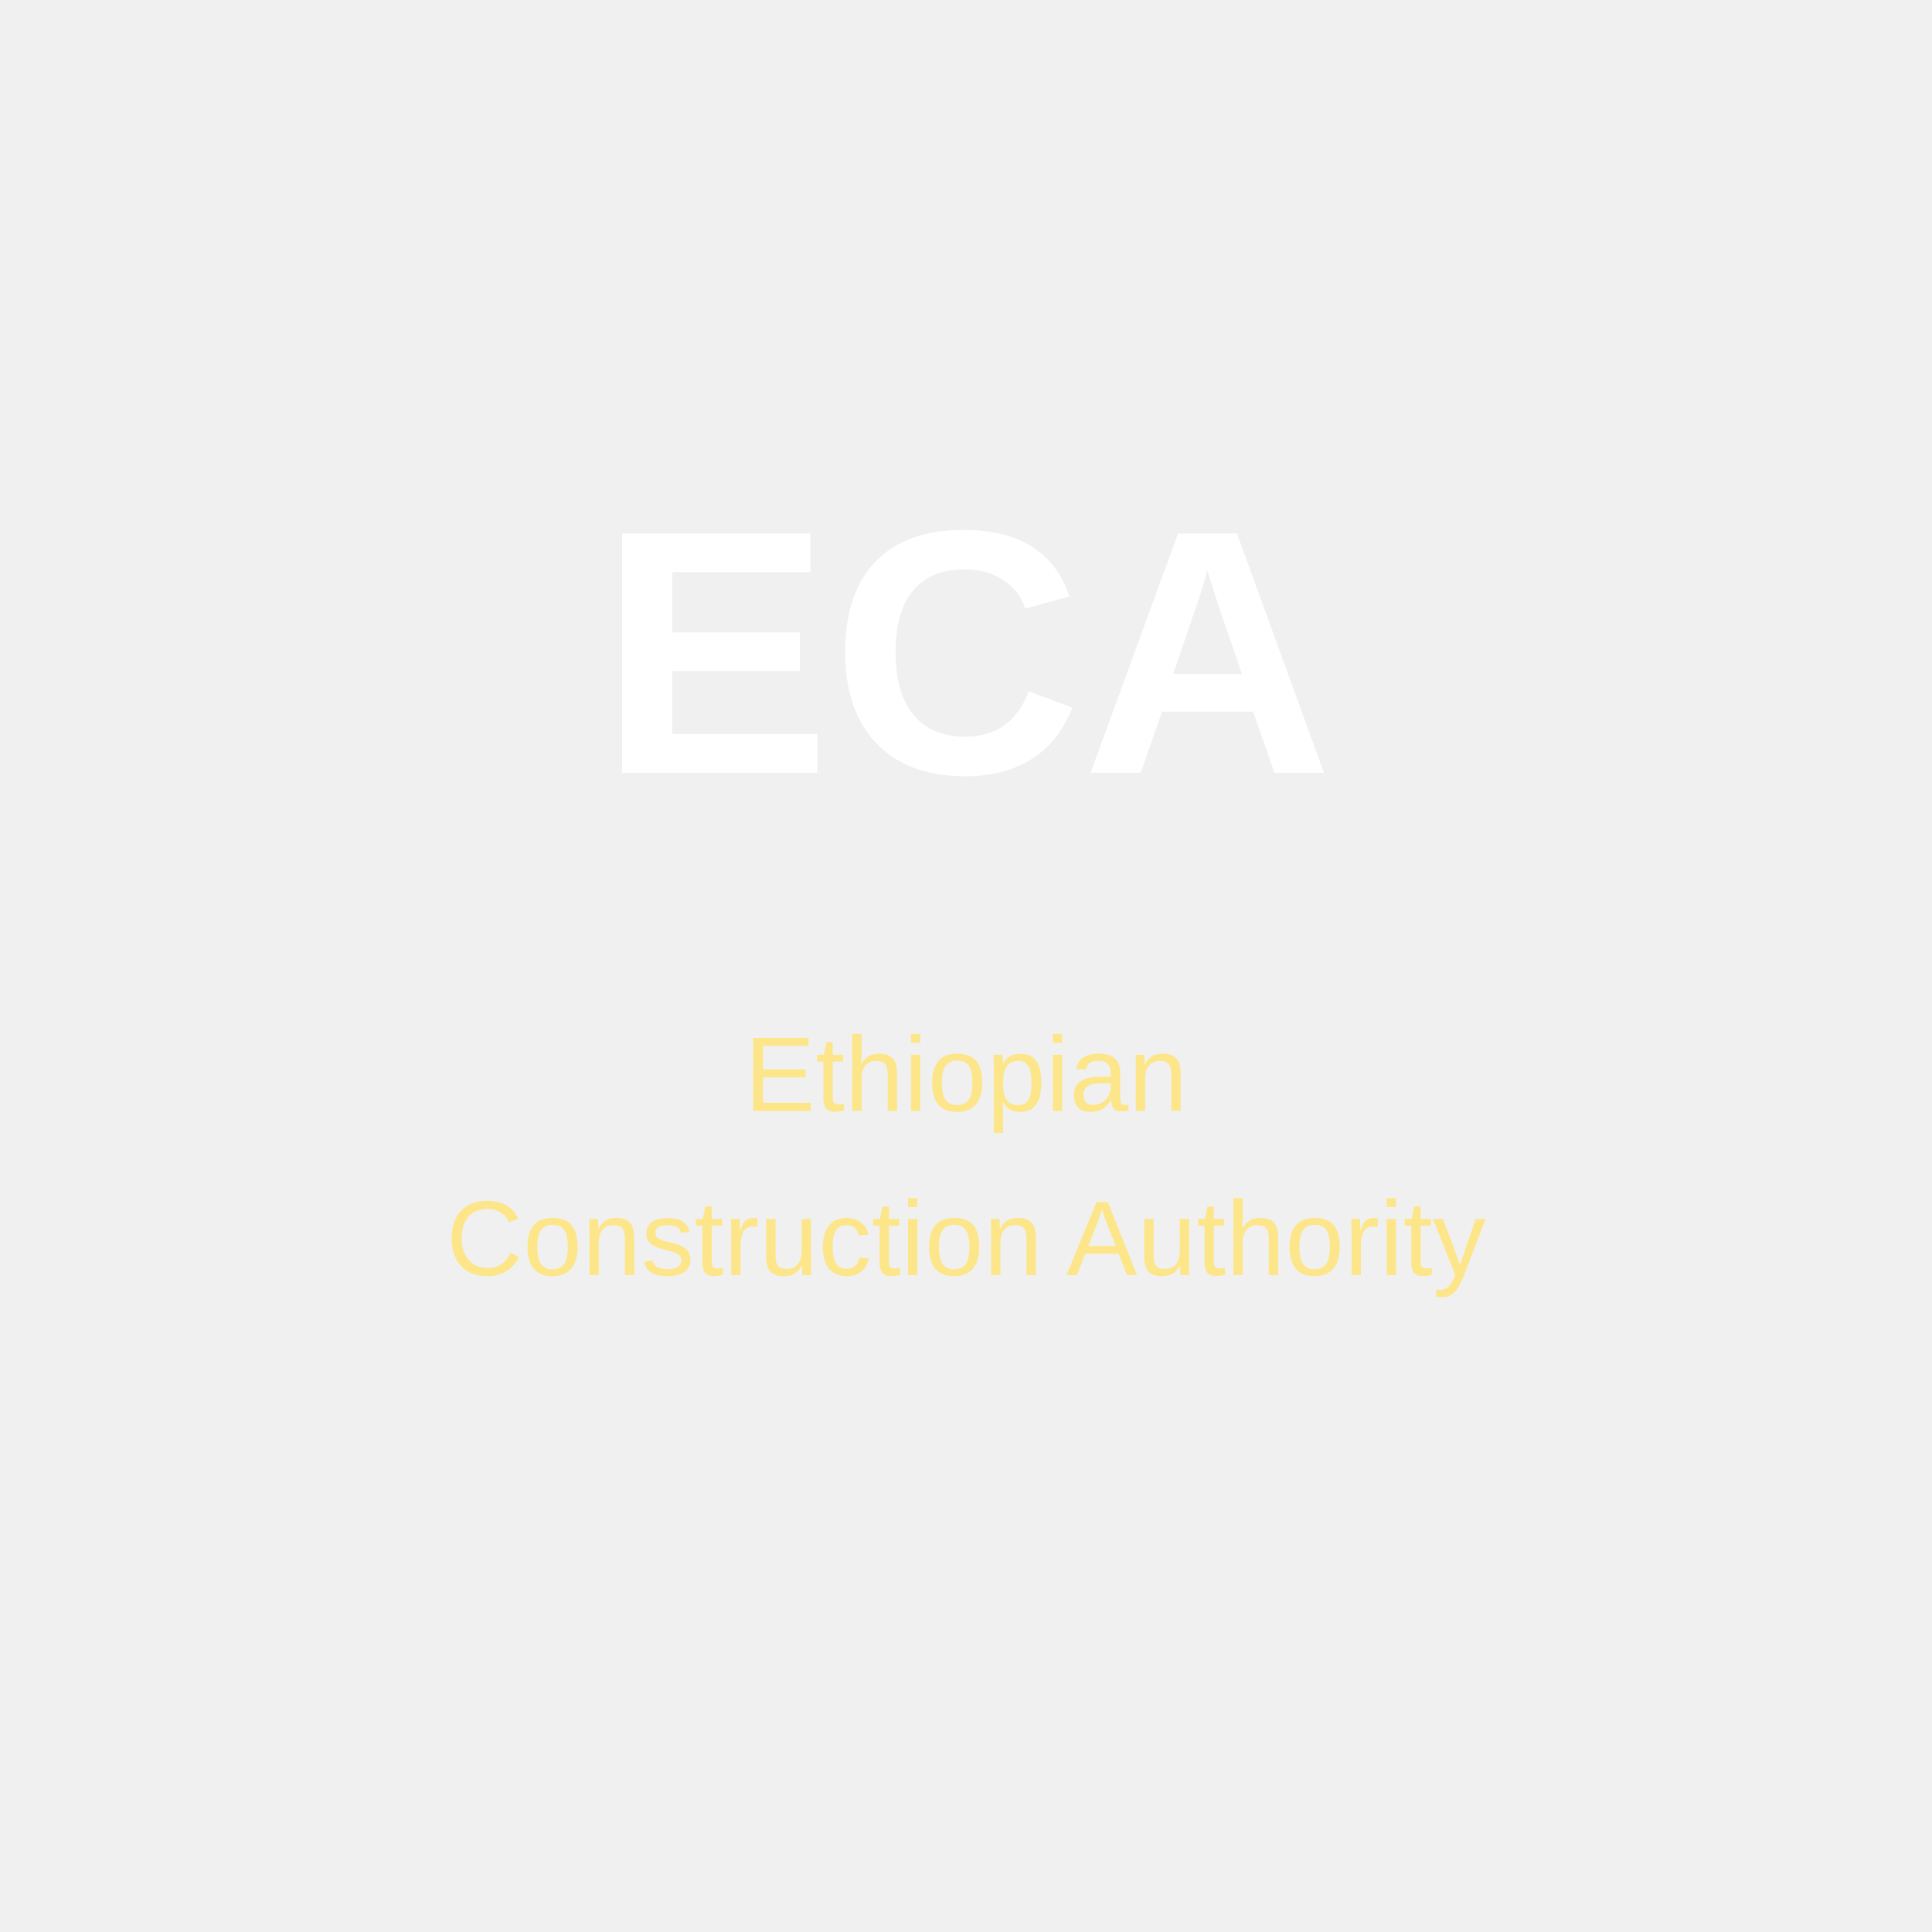
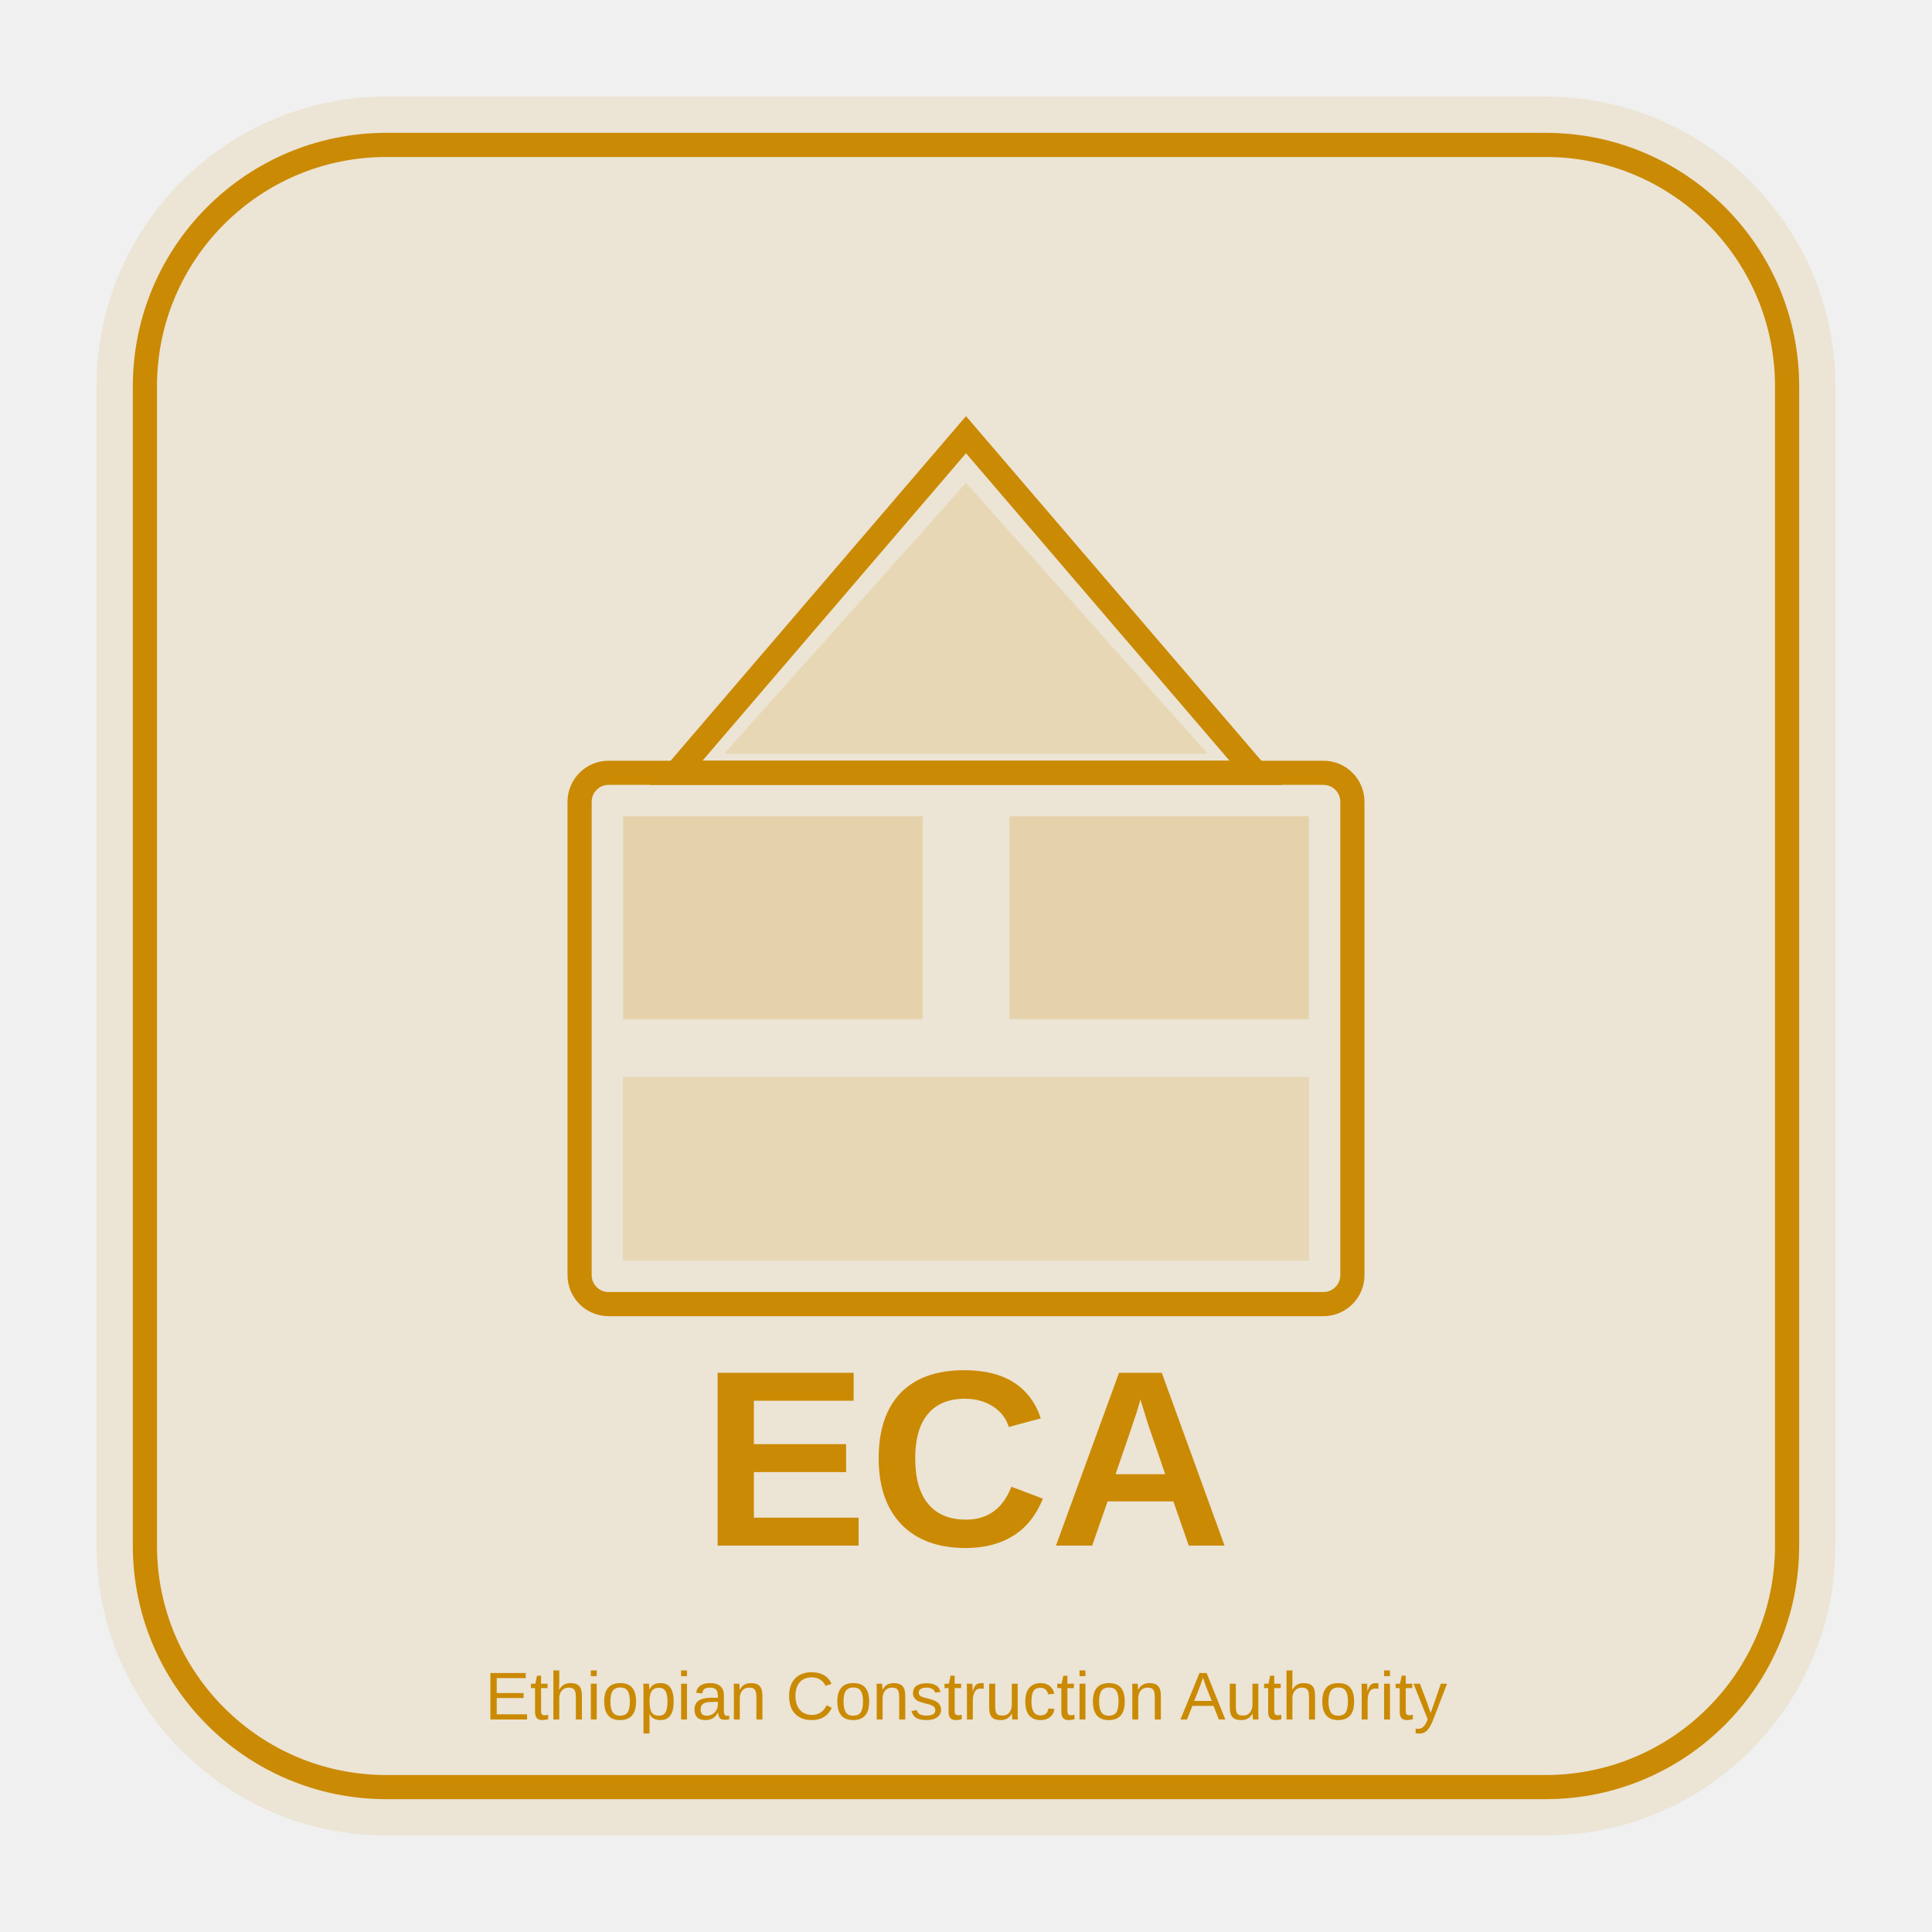
<svg xmlns="http://www.w3.org/2000/svg" viewBox="0 0 200 200">
-   <text x="100" y="80" text-anchor="middle" font-family="Arial, sans-serif" font-weight="bold" font-size="36" fill="white">ECA</text>
-   <text x="100" y="115" text-anchor="middle" font-family="Arial, sans-serif" font-size="11" fill="#fde68a">Ethiopian</text>
-   <text x="100" y="132" text-anchor="middle" font-family="Arial, sans-serif" font-size="11" fill="#fde68a">Construction Authority</text>
+   <rect x="10" y="10" width="180" height="180" rx="30" fill="#ca8a04" opacity="0.12" />
+   <rect x="15" y="15" width="170" height="170" rx="25" fill="none" stroke="#ca8a04" stroke-width="2.5" />
+   <rect x="60" y="80" width="80" height="55" rx="3" fill="none" stroke="#ca8a04" stroke-width="2.5" />
+   <rect x="65" y="85" width="30" height="20" fill="#ca8a04" opacity="0.2" stroke="#ca8a04" stroke-width="1" />
+   <rect x="105" y="85" width="30" height="20" fill="#ca8a04" opacity="0.2" stroke="#ca8a04" stroke-width="1" />
+   <rect x="65" y="112" width="70" height="18" fill="#ca8a04" opacity="0.15" stroke="#ca8a04" stroke-width="1" />
+   <polygon points="100,45 70,80 130,80" fill="none" stroke="#ca8a04" stroke-width="2.5" />
+   <polygon points="100,50 75,78 125,78" fill="#ca8a04" opacity="0.15" />
+   <text x="100" y="160" text-anchor="middle" font-family="Arial, sans-serif" font-weight="bold" font-size="26" fill="#ca8a04">ECA</text>
+   <text x="100" y="178" text-anchor="middle" font-family="Arial, sans-serif" font-size="7" fill="#ca8a04">Ethiopian Construction Authority</text>
</svg>
